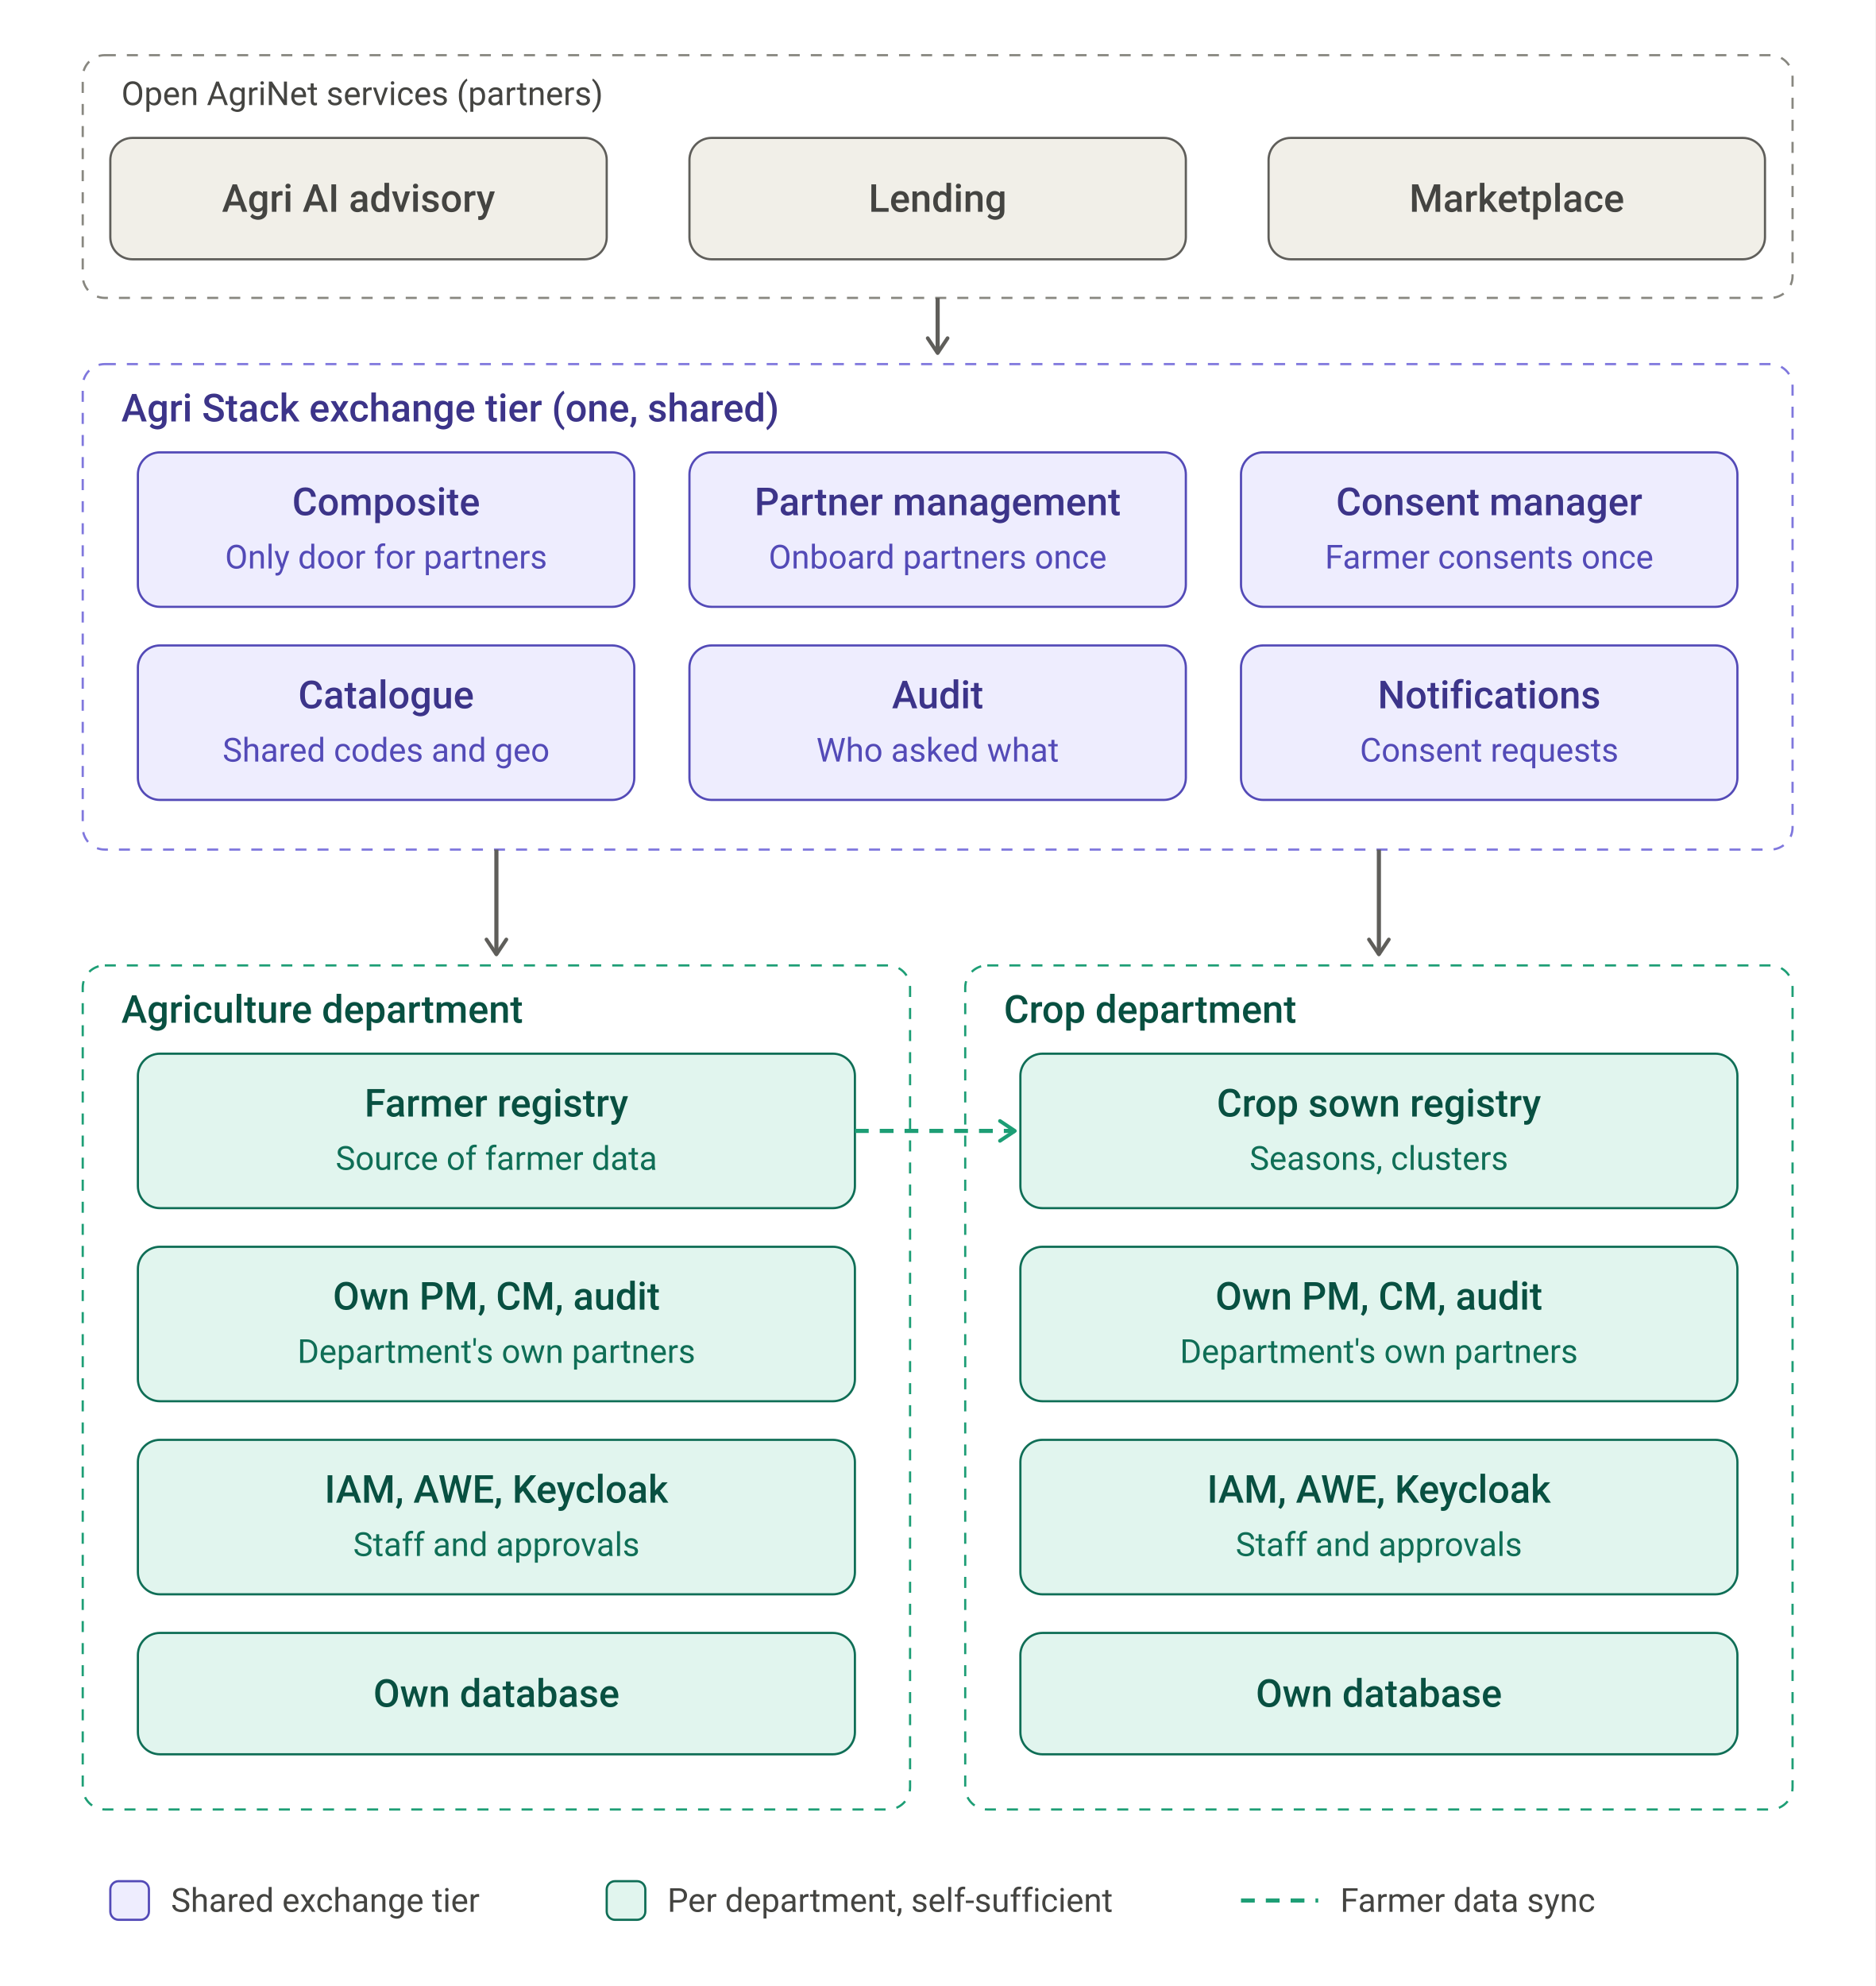
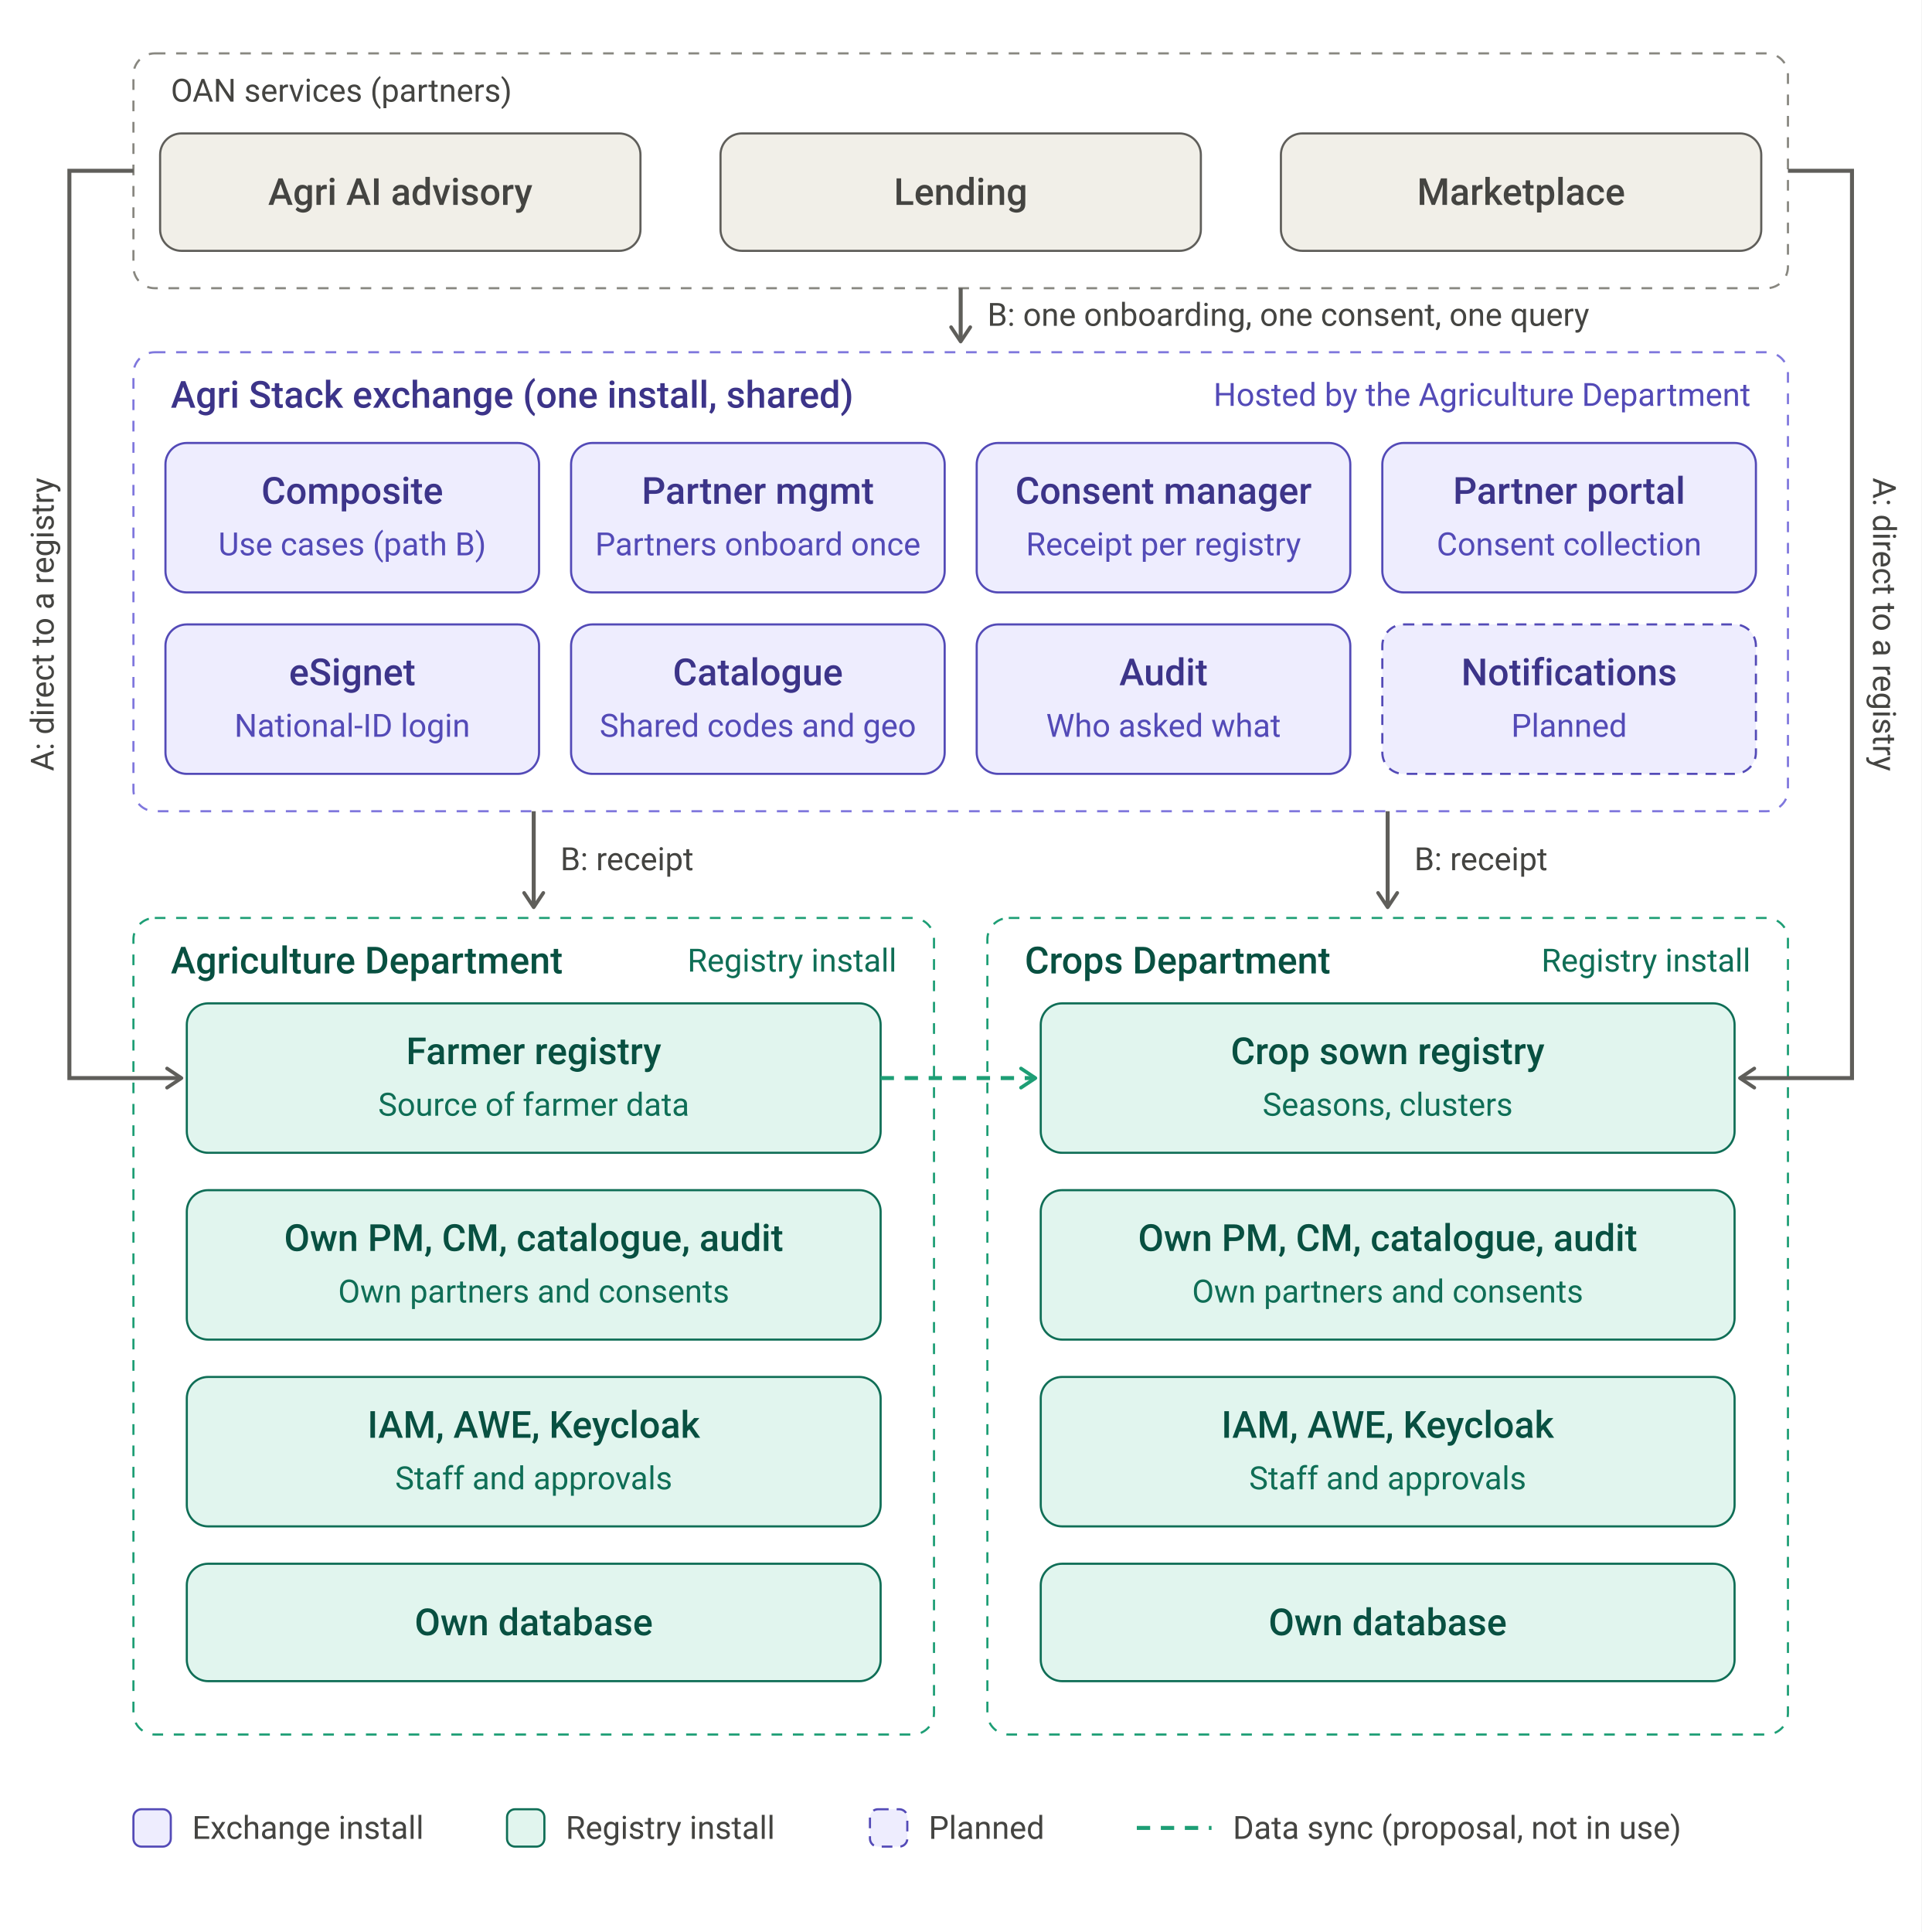
- <svg xmlns="http://www.w3.org/2000/svg" width="680" height="720" viewBox="0 0 680 720" role="img" aria-label="Agri Stack two-tier deployment: Open AgriNet partners use one shared exchange tier, which calls into self-sufficient department installs">
+ <svg xmlns="http://www.w3.org/2000/svg" width="720" height="724" viewBox="0 0 720 724" role="img" aria-label="Agri Stack deployment: OAN partners call a registry directly (path A) or use one shared exchange install through the composite (path B); each department runs one install per registry, with its own Partner Management, Consent Manager and catalogue">
  <style>
text{font-family:-apple-system,Segoe UI,Roboto,Helvetica,Arial,sans-serif}
.h{font-size:14px;font-weight:500}.s{font-size:12px}
.pf{fill:#EEEDFE;stroke:#534AB7}.ph{fill:#3C3489}.ps{fill:#534AB7}
.tf{fill:#E1F5EE;stroke:#0F6E56}.th{fill:#085041}.ts{fill:#0F6E56}
.gf{fill:#F1EFE8;stroke:#5F5E5A}.gh{fill:#444441}.lab{fill:#444441}
</style>
  <defs>
    <marker id="a" viewBox="0 0 10 10" refX="8" refY="5" markerWidth="6" markerHeight="6" orient="auto-start-reverse">
      <path d="M2 1L8 5L2 9" fill="none" stroke="context-stroke" stroke-width="1.5" stroke-linecap="round" stroke-linejoin="round" />
    </marker>
  </defs>
-   <rect width="680" height="720" fill="#ffffff" />
-   <rect x="30" y="20" width="620" height="88" rx="8" fill="none" stroke="#888780" stroke-width="0.8" stroke-dasharray="4 4" />
-   <text class="s lab" x="44" y="34" dominant-baseline="central">Open AgriNet services (partners)</text>
-   <rect x="40" y="50" width="180" height="44" rx="8" class="gf" stroke-width="0.8" />
-   <text class="h gh" x="130" y="72" text-anchor="middle" dominant-baseline="central">Agri AI advisory</text>
-   <rect x="250" y="50" width="180" height="44" rx="8" class="gf" stroke-width="0.8" />
-   <text class="h gh" x="340" y="72" text-anchor="middle" dominant-baseline="central">Lending</text>
-   <rect x="460" y="50" width="180" height="44" rx="8" class="gf" stroke-width="0.8" />
-   <text class="h gh" x="550" y="72" text-anchor="middle" dominant-baseline="central">Marketplace</text>
-   <line x1="340" y1="108" x2="340" y2="128" stroke="#5F5E5A" stroke-width="1.5" marker-end="url(#a)" />
-   <rect x="30" y="132" width="620" height="176" rx="8" fill="none" stroke="#7F77DD" stroke-width="0.8" stroke-dasharray="4 4" />
-   <text class="h ph" x="44" y="148" dominant-baseline="central">Agri Stack exchange tier (one, shared)</text>
-   <rect x="50" y="164" width="180" height="56" rx="8" class="pf" stroke-width="0.8" />
-   <text class="h ph" x="140" y="182" text-anchor="middle" dominant-baseline="central">Composite</text>
-   <text class="s ps" x="140" y="202" text-anchor="middle" dominant-baseline="central">Only door for partners</text>
-   <rect x="250" y="164" width="180" height="56" rx="8" class="pf" stroke-width="0.8" />
-   <text class="h ph" x="340" y="182" text-anchor="middle" dominant-baseline="central">Partner management</text>
-   <text class="s ps" x="340" y="202" text-anchor="middle" dominant-baseline="central">Onboard partners once</text>
-   <rect x="450" y="164" width="180" height="56" rx="8" class="pf" stroke-width="0.8" />
-   <text class="h ph" x="540" y="182" text-anchor="middle" dominant-baseline="central">Consent manager</text>
-   <text class="s ps" x="540" y="202" text-anchor="middle" dominant-baseline="central">Farmer consents once</text>
-   <rect x="50" y="234" width="180" height="56" rx="8" class="pf" stroke-width="0.8" />
-   <text class="h ph" x="140" y="252" text-anchor="middle" dominant-baseline="central">Catalogue</text>
-   <text class="s ps" x="140" y="272" text-anchor="middle" dominant-baseline="central">Shared codes and geo</text>
-   <rect x="250" y="234" width="180" height="56" rx="8" class="pf" stroke-width="0.8" />
-   <text class="h ph" x="340" y="252" text-anchor="middle" dominant-baseline="central">Audit</text>
-   <text class="s ps" x="340" y="272" text-anchor="middle" dominant-baseline="central">Who asked what</text>
-   <rect x="450" y="234" width="180" height="56" rx="8" class="pf" stroke-width="0.8" />
-   <text class="h ph" x="540" y="252" text-anchor="middle" dominant-baseline="central">Notifications</text>
-   <text class="s ps" x="540" y="272" text-anchor="middle" dominant-baseline="central">Consent requests</text>
-   <line x1="180" y1="308" x2="180" y2="346" stroke="#5F5E5A" stroke-width="1.5" marker-end="url(#a)" />
-   <line x1="500" y1="308" x2="500" y2="346" stroke="#5F5E5A" stroke-width="1.5" marker-end="url(#a)" />
-   <rect x="30" y="350" width="300" height="306" rx="8" fill="none" stroke="#1D9E75" stroke-width="0.8" stroke-dasharray="4 4" />
-   <text class="h th" x="44" y="366" dominant-baseline="central">Agriculture department</text>
-   <rect x="50" y="382" width="260" height="56" rx="8" class="tf" stroke-width="0.8" />
-   <text class="h th" x="180" y="400" text-anchor="middle" dominant-baseline="central">Farmer registry</text>
-   <text class="s ts" x="180" y="420" text-anchor="middle" dominant-baseline="central">Source of farmer data</text>
-   <rect x="50" y="452" width="260" height="56" rx="8" class="tf" stroke-width="0.8" />
-   <text class="h th" x="180" y="470" text-anchor="middle" dominant-baseline="central">Own PM, CM, audit</text>
-   <text class="s ts" x="180" y="490" text-anchor="middle" dominant-baseline="central">Department's own partners</text>
-   <rect x="50" y="522" width="260" height="56" rx="8" class="tf" stroke-width="0.8" />
-   <text class="h th" x="180" y="540" text-anchor="middle" dominant-baseline="central">IAM, AWE, Keycloak</text>
-   <text class="s ts" x="180" y="560" text-anchor="middle" dominant-baseline="central">Staff and approvals</text>
-   <rect x="50" y="592" width="260" height="44" rx="8" class="tf" stroke-width="0.8" />
-   <text class="h th" x="180" y="614" text-anchor="middle" dominant-baseline="central">Own database</text>
-   <rect x="350" y="350" width="300" height="306" rx="8" fill="none" stroke="#1D9E75" stroke-width="0.8" stroke-dasharray="4 4" />
-   <text class="h th" x="364" y="366" dominant-baseline="central">Crop department</text>
-   <rect x="370" y="382" width="260" height="56" rx="8" class="tf" stroke-width="0.8" />
-   <text class="h th" x="500" y="400" text-anchor="middle" dominant-baseline="central">Crop sown registry</text>
-   <text class="s ts" x="500" y="420" text-anchor="middle" dominant-baseline="central">Seasons, clusters</text>
-   <rect x="370" y="452" width="260" height="56" rx="8" class="tf" stroke-width="0.8" />
-   <text class="h th" x="500" y="470" text-anchor="middle" dominant-baseline="central">Own PM, CM, audit</text>
-   <text class="s ts" x="500" y="490" text-anchor="middle" dominant-baseline="central">Department's own partners</text>
-   <rect x="370" y="522" width="260" height="56" rx="8" class="tf" stroke-width="0.8" />
-   <text class="h th" x="500" y="540" text-anchor="middle" dominant-baseline="central">IAM, AWE, Keycloak</text>
-   <text class="s ts" x="500" y="560" text-anchor="middle" dominant-baseline="central">Staff and approvals</text>
-   <rect x="370" y="592" width="260" height="44" rx="8" class="tf" stroke-width="0.8" />
-   <text class="h th" x="500" y="614" text-anchor="middle" dominant-baseline="central">Own database</text>
-   <line x1="310" y1="410" x2="368" y2="410" stroke="#1D9E75" stroke-width="1.5" stroke-dasharray="5 4" marker-end="url(#a)" />
-   <rect x="40" y="682" width="14" height="14" rx="3" class="pf" stroke-width="0.8" />
-   <text class="s lab" x="62" y="689" dominant-baseline="central">Shared exchange tier</text>
-   <rect x="220" y="682" width="14" height="14" rx="3" class="tf" stroke-width="0.8" />
-   <text class="s lab" x="242" y="689" dominant-baseline="central">Per department, self-sufficient</text>
-   <line x1="450" y1="689" x2="478" y2="689" stroke="#1D9E75" stroke-width="1.5" stroke-dasharray="5 4" />
-   <text class="s lab" x="486" y="689" dominant-baseline="central">Farmer data sync</text>
+   <rect width="720" height="724" fill="#ffffff" />
+   <rect x="50" y="20" width="620" height="88" rx="8" fill="none" stroke="#888780" stroke-width="0.8" stroke-dasharray="4 4" />
+   <text class="s lab" x="64" y="34" dominant-baseline="central">OAN services (partners)</text>
+   <rect x="60" y="50" width="180" height="44" rx="8" class="gf" stroke-width="0.8" />
+   <text class="h gh" x="150" y="72" text-anchor="middle" dominant-baseline="central">Agri AI advisory</text>
+   <rect x="270" y="50" width="180" height="44" rx="8" class="gf" stroke-width="0.8" />
+   <text class="h gh" x="360" y="72" text-anchor="middle" dominant-baseline="central">Lending</text>
+   <rect x="480" y="50" width="180" height="44" rx="8" class="gf" stroke-width="0.8" />
+   <text class="h gh" x="570" y="72" text-anchor="middle" dominant-baseline="central">Marketplace</text>
+   <line x1="360" y1="108" x2="360" y2="128" stroke="#5F5E5A" stroke-width="1.5" marker-end="url(#a)" />
+   <text class="s lab" x="370" y="118" dominant-baseline="central">B: one onboarding, one consent, one query</text>
+   <rect x="50" y="132" width="620" height="172" rx="8" fill="none" stroke="#7F77DD" stroke-width="0.8" stroke-dasharray="4 4" />
+   <text class="h ph" x="64" y="148" dominant-baseline="central">Agri Stack exchange (one install, shared)</text>
+   <text class="s ps" x="656" y="148" text-anchor="end" dominant-baseline="central">Hosted by the Agriculture Department</text>
+   <rect x="62" y="166" width="140" height="56" rx="8" class="pf" stroke-width="0.8" />
+   <text class="h ph" x="132" y="184" text-anchor="middle" dominant-baseline="central">Composite</text>
+   <text class="s ps" x="132" y="204" text-anchor="middle" dominant-baseline="central">Use cases (path B)</text>
+   <rect x="214" y="166" width="140" height="56" rx="8" class="pf" stroke-width="0.8" />
+   <text class="h ph" x="284" y="184" text-anchor="middle" dominant-baseline="central">Partner mgmt</text>
+   <text class="s ps" x="284" y="204" text-anchor="middle" dominant-baseline="central">Partners onboard once</text>
+   <rect x="366" y="166" width="140" height="56" rx="8" class="pf" stroke-width="0.8" />
+   <text class="h ph" x="436" y="184" text-anchor="middle" dominant-baseline="central">Consent manager</text>
+   <text class="s ps" x="436" y="204" text-anchor="middle" dominant-baseline="central">Receipt per registry</text>
+   <rect x="518" y="166" width="140" height="56" rx="8" class="pf" stroke-width="0.8" />
+   <text class="h ph" x="588" y="184" text-anchor="middle" dominant-baseline="central">Partner portal</text>
+   <text class="s ps" x="588" y="204" text-anchor="middle" dominant-baseline="central">Consent collection</text>
+   <rect x="62" y="234" width="140" height="56" rx="8" class="pf" stroke-width="0.8" />
+   <text class="h ph" x="132" y="252" text-anchor="middle" dominant-baseline="central">eSignet</text>
+   <text class="s ps" x="132" y="272" text-anchor="middle" dominant-baseline="central">National-ID login</text>
+   <rect x="214" y="234" width="140" height="56" rx="8" class="pf" stroke-width="0.8" />
+   <text class="h ph" x="284" y="252" text-anchor="middle" dominant-baseline="central">Catalogue</text>
+   <text class="s ps" x="284" y="272" text-anchor="middle" dominant-baseline="central">Shared codes and geo</text>
+   <rect x="366" y="234" width="140" height="56" rx="8" class="pf" stroke-width="0.8" />
+   <text class="h ph" x="436" y="252" text-anchor="middle" dominant-baseline="central">Audit</text>
+   <text class="s ps" x="436" y="272" text-anchor="middle" dominant-baseline="central">Who asked what</text>
+   <rect x="518" y="234" width="140" height="56" rx="8" class="pf" stroke-width="0.8" stroke-dasharray="4 3" />
+   <text class="h ph" x="588" y="252" text-anchor="middle" dominant-baseline="central">Notifications</text>
+   <text class="s ps" x="588" y="272" text-anchor="middle" dominant-baseline="central">Planned</text>
+   <line x1="200" y1="304" x2="200" y2="340" stroke="#5F5E5A" stroke-width="1.5" marker-end="url(#a)" />
+   <line x1="520" y1="304" x2="520" y2="340" stroke="#5F5E5A" stroke-width="1.5" marker-end="url(#a)" />
+   <text class="s lab" x="210" y="322" dominant-baseline="central">B: receipt</text>
+   <text class="s lab" x="530" y="322" dominant-baseline="central">B: receipt</text>
+   <rect x="50" y="344" width="300" height="306" rx="8" fill="none" stroke="#1D9E75" stroke-width="0.8" stroke-dasharray="4 4" />
+   <text class="h th" x="64" y="360" dominant-baseline="central">Agriculture Department</text>
+   <text class="s ts" x="336" y="360" text-anchor="end" dominant-baseline="central">Registry install</text>
+   <rect x="70" y="376" width="260" height="56" rx="8" class="tf" stroke-width="0.8" />
+   <text class="h th" x="200" y="394" text-anchor="middle" dominant-baseline="central">Farmer registry</text>
+   <text class="s ts" x="200" y="414" text-anchor="middle" dominant-baseline="central">Source of farmer data</text>
+   <rect x="70" y="446" width="260" height="56" rx="8" class="tf" stroke-width="0.8" />
+   <text class="h th" x="200" y="464" text-anchor="middle" dominant-baseline="central">Own PM, CM, catalogue, audit</text>
+   <text class="s ts" x="200" y="484" text-anchor="middle" dominant-baseline="central">Own partners and consents</text>
+   <rect x="70" y="516" width="260" height="56" rx="8" class="tf" stroke-width="0.8" />
+   <text class="h th" x="200" y="534" text-anchor="middle" dominant-baseline="central">IAM, AWE, Keycloak</text>
+   <text class="s ts" x="200" y="554" text-anchor="middle" dominant-baseline="central">Staff and approvals</text>
+   <rect x="70" y="586" width="260" height="44" rx="8" class="tf" stroke-width="0.8" />
+   <text class="h th" x="200" y="608" text-anchor="middle" dominant-baseline="central">Own database</text>
+   <rect x="370" y="344" width="300" height="306" rx="8" fill="none" stroke="#1D9E75" stroke-width="0.8" stroke-dasharray="4 4" />
+   <text class="h th" x="384" y="360" dominant-baseline="central">Crops Department</text>
+   <text class="s ts" x="656" y="360" text-anchor="end" dominant-baseline="central">Registry install</text>
+   <rect x="390" y="376" width="260" height="56" rx="8" class="tf" stroke-width="0.8" />
+   <text class="h th" x="520" y="394" text-anchor="middle" dominant-baseline="central">Crop sown registry</text>
+   <text class="s ts" x="520" y="414" text-anchor="middle" dominant-baseline="central">Seasons, clusters</text>
+   <rect x="390" y="446" width="260" height="56" rx="8" class="tf" stroke-width="0.8" />
+   <text class="h th" x="520" y="464" text-anchor="middle" dominant-baseline="central">Own PM, CM, catalogue, audit</text>
+   <text class="s ts" x="520" y="484" text-anchor="middle" dominant-baseline="central">Own partners and consents</text>
+   <rect x="390" y="516" width="260" height="56" rx="8" class="tf" stroke-width="0.8" />
+   <text class="h th" x="520" y="534" text-anchor="middle" dominant-baseline="central">IAM, AWE, Keycloak</text>
+   <text class="s ts" x="520" y="554" text-anchor="middle" dominant-baseline="central">Staff and approvals</text>
+   <rect x="390" y="586" width="260" height="44" rx="8" class="tf" stroke-width="0.8" />
+   <text class="h th" x="520" y="608" text-anchor="middle" dominant-baseline="central">Own database</text>
+   <line x1="330" y1="404" x2="388" y2="404" stroke="#1D9E75" stroke-width="1.5" stroke-dasharray="5 4" marker-end="url(#a)" />
+   <path d="M50 64 L26 64 L26 404 L68 404" fill="none" stroke="#5F5E5A" stroke-width="1.5" marker-end="url(#a)" />
+   <path d="M670 64 L694 64 L694 404 L652 404" fill="none" stroke="#5F5E5A" stroke-width="1.5" marker-end="url(#a)" />
+   <text class="s lab" x="16" y="234" text-anchor="middle" dominant-baseline="central" transform="rotate(-90 16 234)">A: direct to a registry</text>
+   <text class="s lab" x="706" y="234" text-anchor="middle" dominant-baseline="central" transform="rotate(90 706 234)">A: direct to a registry</text>
+   <rect x="50" y="678" width="14" height="14" rx="3" class="pf" stroke-width="0.8" />
+   <text class="s lab" x="72" y="685" dominant-baseline="central">Exchange install</text>
+   <rect x="190" y="678" width="14" height="14" rx="3" class="tf" stroke-width="0.8" />
+   <text class="s lab" x="212" y="685" dominant-baseline="central">Registry install</text>
+   <rect x="326" y="678" width="14" height="14" rx="3" class="pf" stroke-width="0.8" stroke-dasharray="4 3" />
+   <text class="s lab" x="348" y="685" dominant-baseline="central">Planned</text>
+   <line x1="426" y1="685" x2="454" y2="685" stroke="#1D9E75" stroke-width="1.5" stroke-dasharray="5 4" />
+   <text class="s lab" x="462" y="685" dominant-baseline="central">Data sync (proposal, not in use)</text>
</svg>
